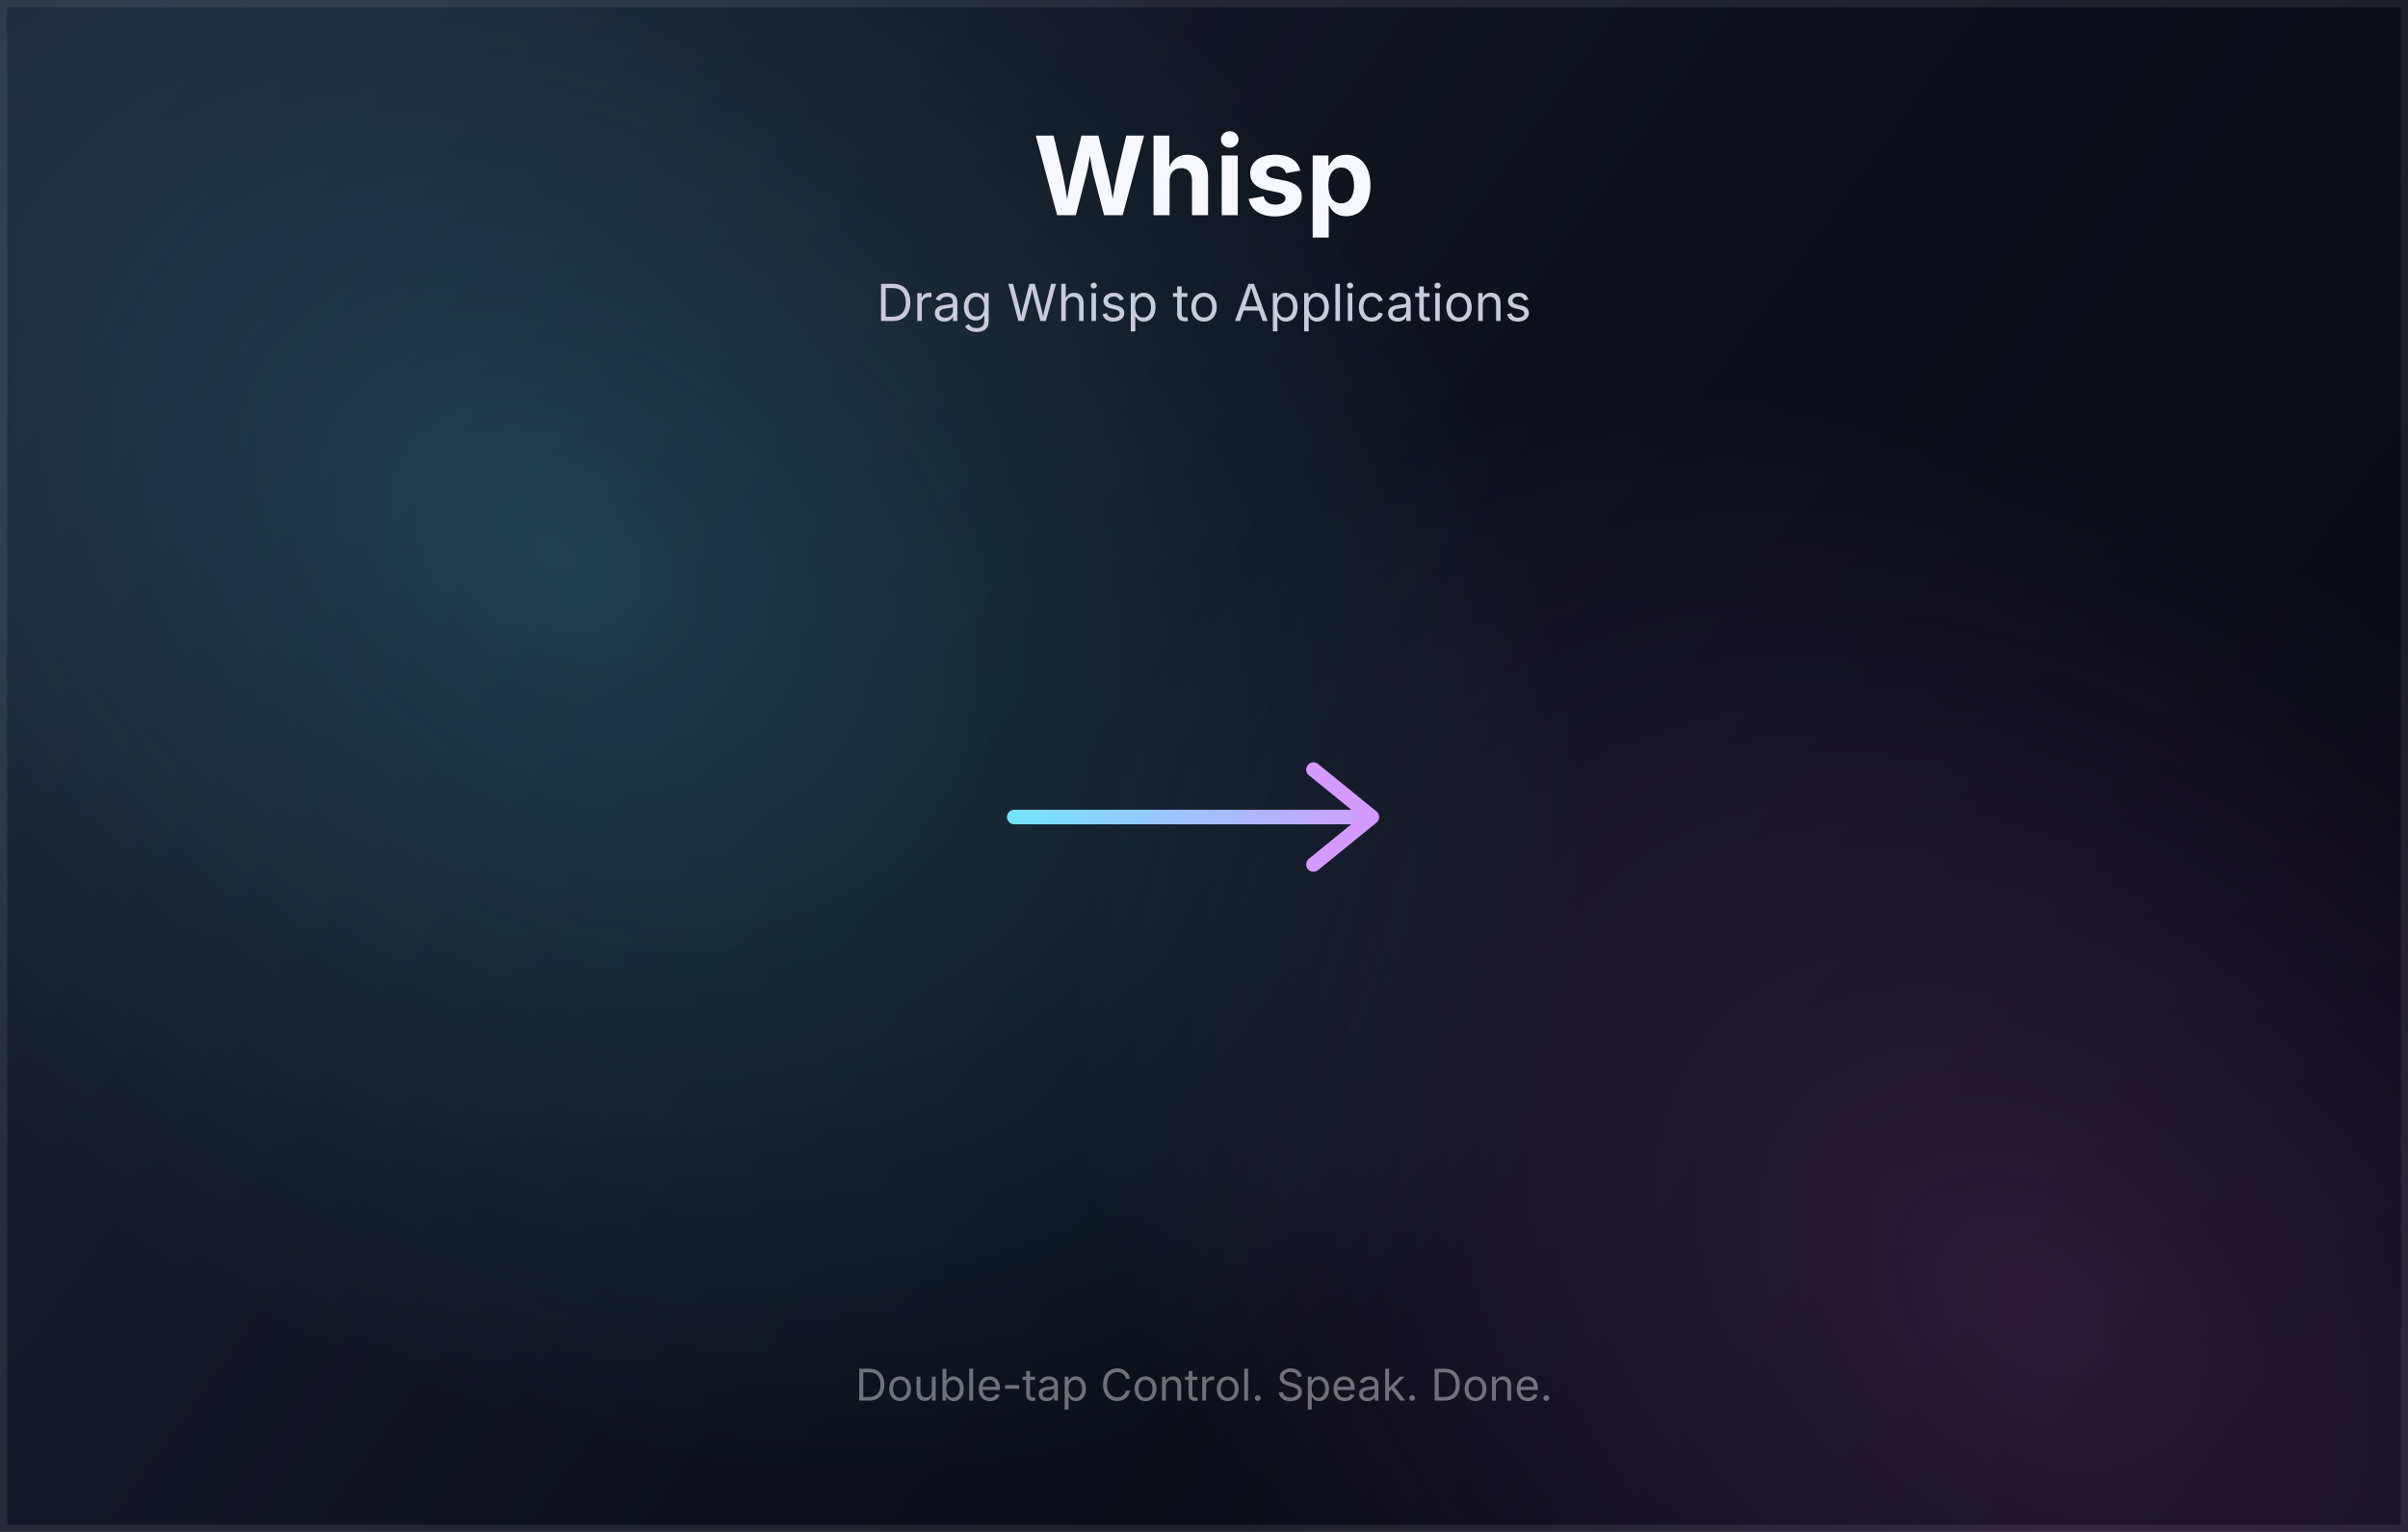
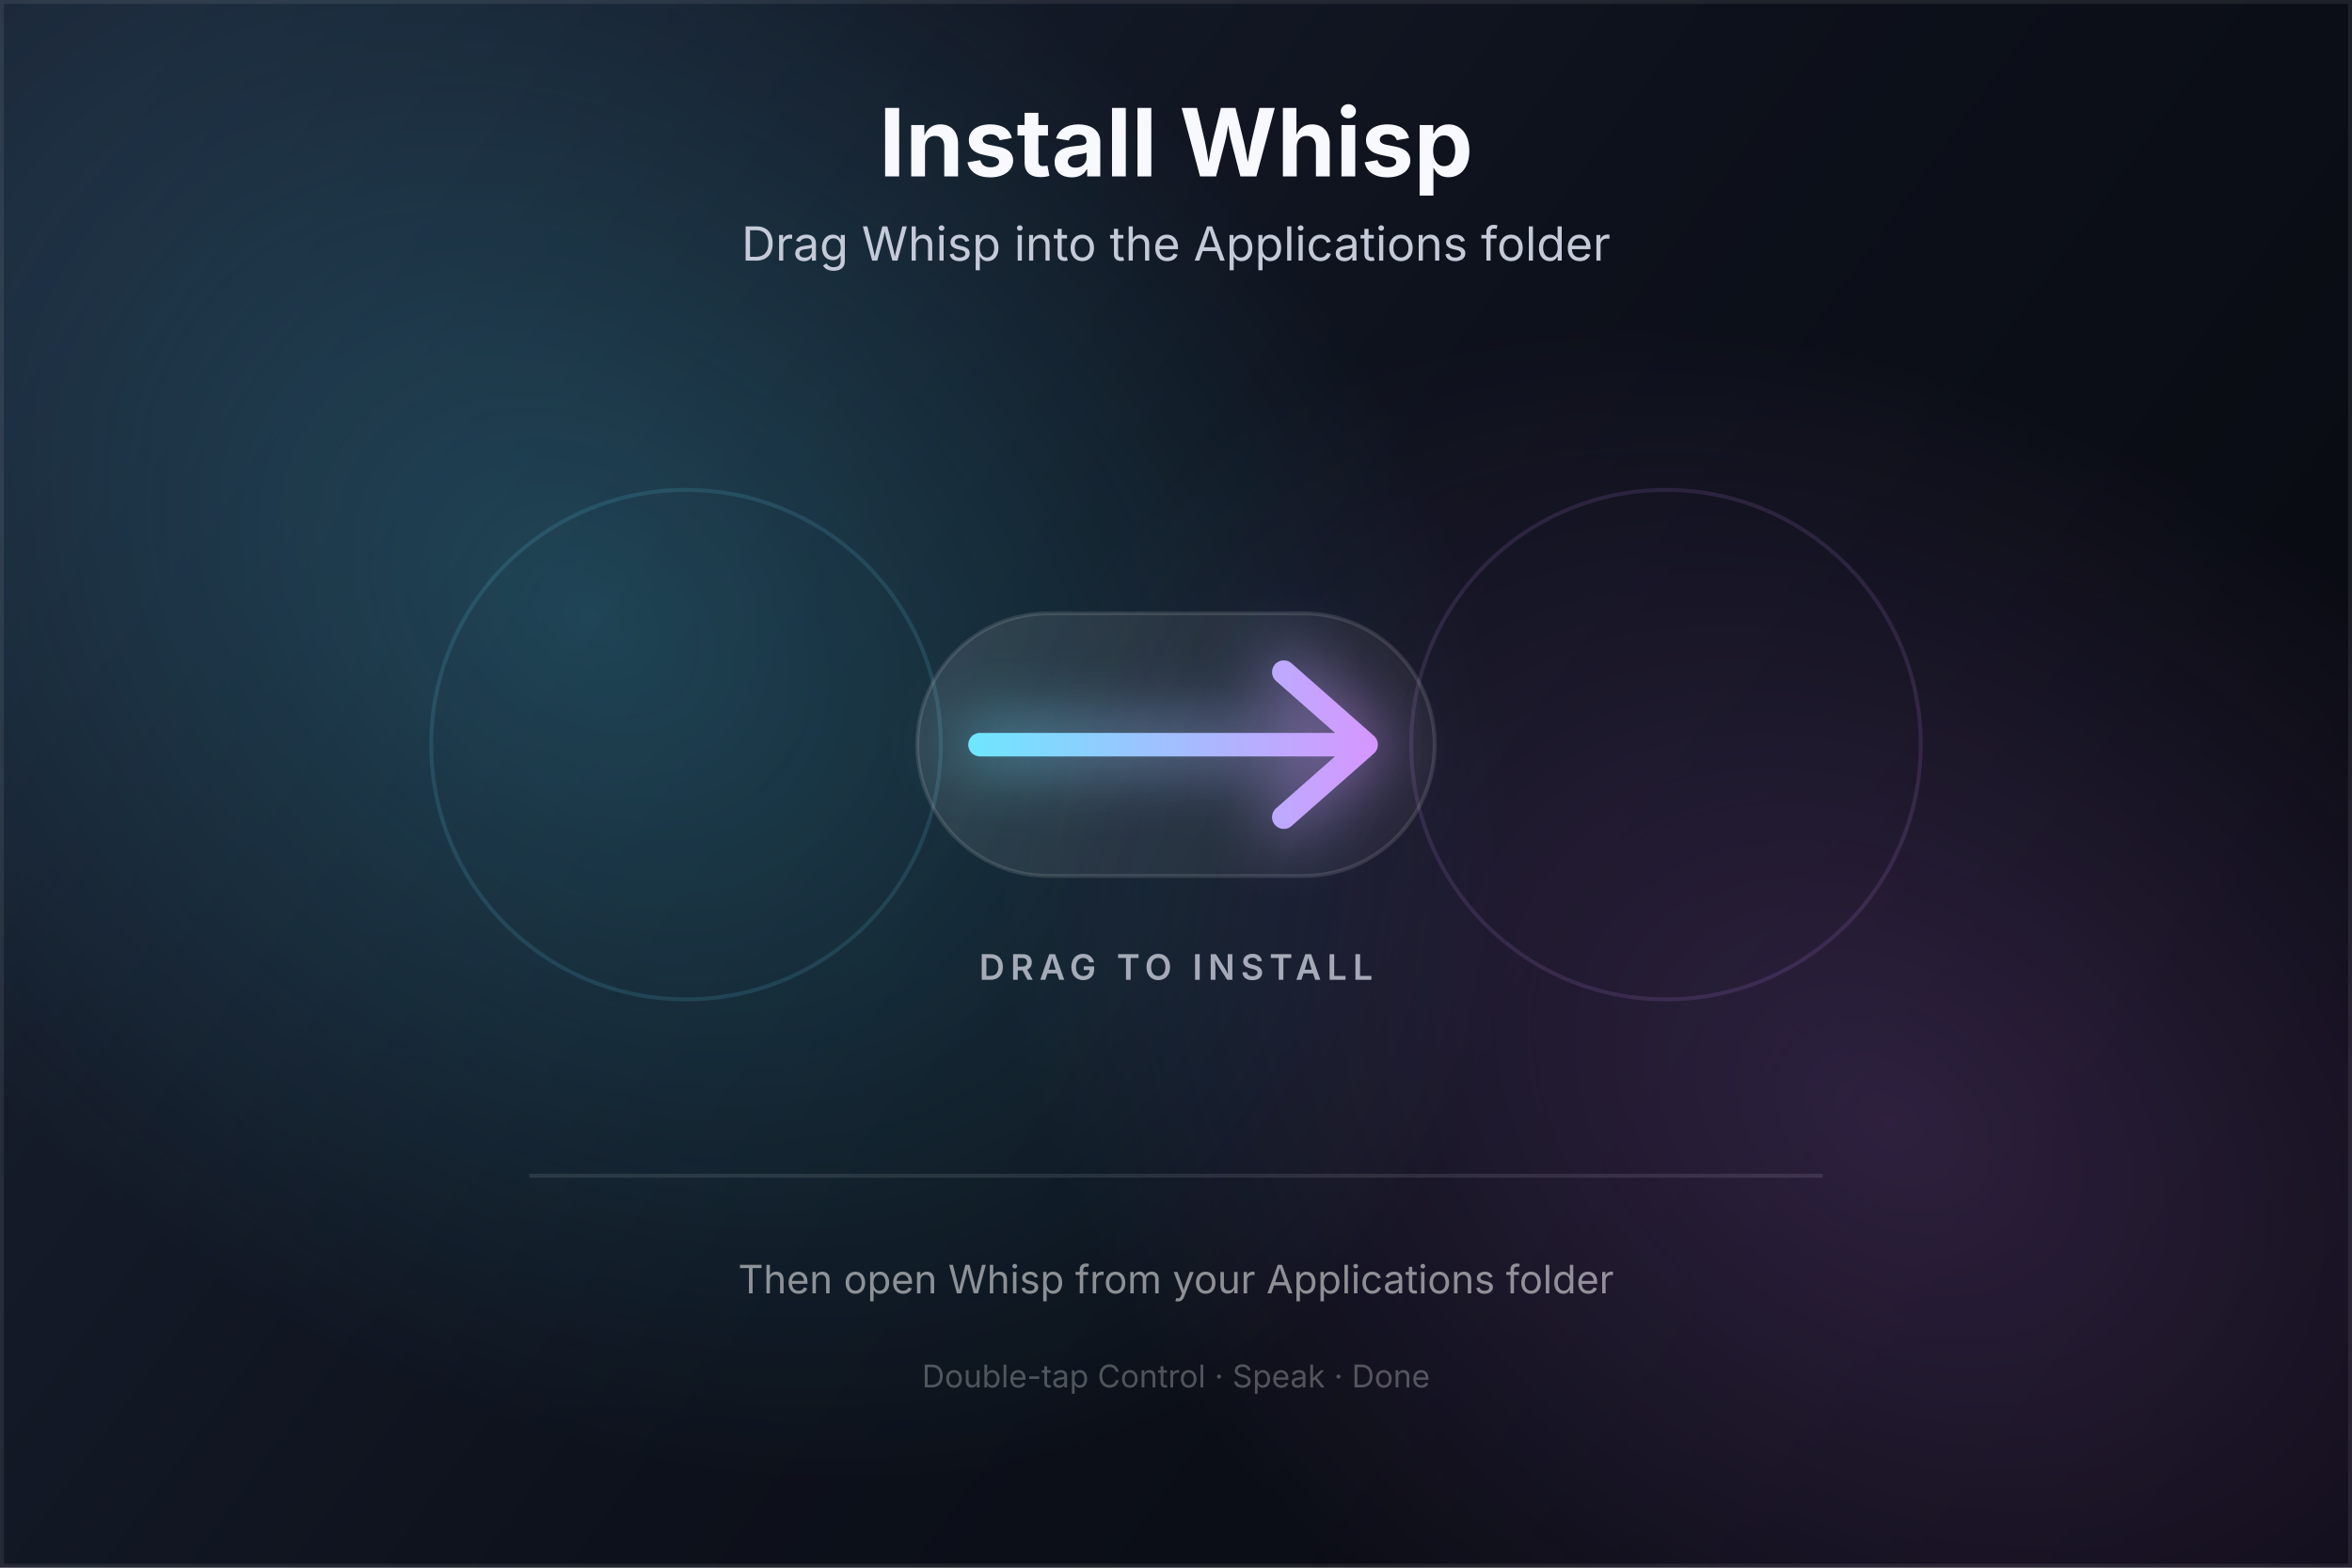
- <svg xmlns="http://www.w3.org/2000/svg" width="660" height="420" viewBox="0 0 660 420">
+ <svg xmlns="http://www.w3.org/2000/svg" width="1200" height="800" viewBox="0 0 1200 800">
  <defs>
-     <linearGradient id="background" x1="45" y1="10" x2="615" y2="420" gradientUnits="userSpaceOnUse">
-       <stop stop-color="#1B2030" />
-       <stop offset="0.54" stop-color="#0D1019" />
-       <stop offset="1" stop-color="#07080D" />
+     <linearGradient id="background" x1="70" y1="20" x2="1130" y2="790" gradientUnits="userSpaceOnUse">
+       <stop stop-color="#1A2233" />
+       <stop offset="0.5" stop-color="#0D111B" />
+       <stop offset="1" stop-color="#08090F" />
    </linearGradient>
-     <radialGradient id="blueGlow" cx="0" cy="0" r="1" gradientTransform="translate(151 151) rotate(35) scale(310 220)" gradientUnits="userSpaceOnUse">
-       <stop stop-color="#4ED9FF" stop-opacity="0.19" />
-       <stop offset="1" stop-color="#4ED9FF" stop-opacity="0" />
+     <radialGradient id="leftGlow" cx="0" cy="0" r="1" gradientTransform="translate(300 315) rotate(38) scale(520 390)" gradientUnits="userSpaceOnUse">
+       <stop stop-color="#4BDFFF" stop-opacity="0.22" />
+       <stop offset="1" stop-color="#4BDFFF" stop-opacity="0" />
    </radialGradient>
-     <radialGradient id="pinkGlow" cx="0" cy="0" r="1" gradientTransform="translate(558 358) rotate(-140) scale(300 210)" gradientUnits="userSpaceOnUse">
-       <stop stop-color="#CF76FF" stop-opacity="0.16" />
-       <stop offset="1" stop-color="#CF76FF" stop-opacity="0" />
+     <radialGradient id="rightGlow" cx="0" cy="0" r="1" gradientTransform="translate(965 575) rotate(-145) scale(500 360)" gradientUnits="userSpaceOnUse">
+       <stop stop-color="#D27CFF" stop-opacity="0.18" />
+       <stop offset="1" stop-color="#D27CFF" stop-opacity="0" />
    </radialGradient>
-     <linearGradient id="arrow" x1="276" y1="250" x2="384" y2="250" gradientUnits="userSpaceOnUse">
-       <stop stop-color="#73E4FF" />
-       <stop offset="1" stop-color="#D49AFF" />
+     <linearGradient id="arrow" x1="490" y1="380" x2="710" y2="380" gradientUnits="userSpaceOnUse">
+       <stop stop-color="#6CE8FF" />
+       <stop offset="1" stop-color="#DA93FF" />
    </linearGradient>
+     <linearGradient id="glass" x1="468" y1="313" x2="732" y2="447" gradientUnits="userSpaceOnUse">
+       <stop stop-color="#FFFFFF" stop-opacity="0.11" />
+       <stop offset="1" stop-color="#FFFFFF" stop-opacity="0.035" />
+     </linearGradient>
+     <filter id="arrowGlow" x="440" y="270" width="320" height="220" filterUnits="userSpaceOnUse">
+       <feGaussianBlur stdDeviation="16" />
+     </filter>
  </defs>
-   <rect width="660" height="420" fill="url(#background)" />
-   <rect width="660" height="420" fill="url(#blueGlow)" />
-   <rect width="660" height="420" fill="url(#pinkGlow)" />
-   <path d="M1 1H659V419H1V1Z" fill="none" stroke="#fff" stroke-opacity="0.08" stroke-width="2" />
-   <text x="330" y="59" text-anchor="middle" fill="#F7F8FF" font-family="-apple-system, BlinkMacSystemFont, sans-serif" font-size="30" font-weight="650">Whisp</text>
-   <text x="330" y="88" text-anchor="middle" fill="#C7CBDA" font-family="-apple-system, BlinkMacSystemFont, sans-serif" font-size="14">Drag Whisp to Applications</text>
-   <path d="M278 224H374" stroke="url(#arrow)" stroke-width="4" stroke-linecap="round" />
-   <path d="M360 211L376 224L360 237" fill="none" stroke="#D49AFF" stroke-width="4" stroke-linecap="round" stroke-linejoin="round" />
-   <text x="330" y="384" text-anchor="middle" fill="#FFFFFF" fill-opacity="0.4" font-family="-apple-system, BlinkMacSystemFont, sans-serif" font-size="12">Double-tap Control. Speak. Done.</text>
+   <rect width="1200" height="800" fill="url(#background)" />
+   <rect width="1200" height="800" fill="url(#leftGlow)" />
+   <rect width="1200" height="800" fill="url(#rightGlow)" />
+   <path d="M1 1H1199V799H1V1Z" fill="none" stroke="#FFFFFF" stroke-opacity="0.08" stroke-width="2" />
+   <text x="600" y="90" text-anchor="middle" fill="#F8F9FF" font-family="-apple-system, BlinkMacSystemFont, sans-serif" font-size="48" font-weight="680">Install Whisp</text>
+   <text x="600" y="133" text-anchor="middle" fill="#C5CAD9" font-family="-apple-system, BlinkMacSystemFont, sans-serif" font-size="24">Drag Whisp into the Applications folder</text>
+   <circle cx="350" cy="380" r="130" fill="none" stroke="#72E5FF" stroke-opacity="0.13" stroke-width="2" />
+   <circle cx="850" cy="380" r="130" fill="none" stroke="#D397FF" stroke-opacity="0.13" stroke-width="2" />
+   <rect x="468" y="313" width="264" height="134" rx="67" fill="url(#glass)" stroke="#FFFFFF" stroke-opacity="0.12" stroke-width="2" />
+   <path d="M500 380H692M655 343L697 380L655 417" fill="none" stroke="url(#arrow)" stroke-opacity="0.45" stroke-width="24" stroke-linecap="round" stroke-linejoin="round" filter="url(#arrowGlow)" />
+   <path d="M500 380H692M655 343L697 380L655 417" fill="none" stroke="url(#arrow)" stroke-width="12" stroke-linecap="round" stroke-linejoin="round" />
+   <text x="600" y="500" text-anchor="middle" fill="#DCE0EC" fill-opacity="0.72" font-family="-apple-system, BlinkMacSystemFont, sans-serif" font-size="18" font-weight="600" letter-spacing="3">DRAG TO INSTALL</text>
+   <path d="M270 600H930" stroke="#FFFFFF" stroke-opacity="0.1" stroke-width="2" />
+   <text x="600" y="660" text-anchor="middle" fill="#FFFFFF" fill-opacity="0.52" font-family="-apple-system, BlinkMacSystemFont, sans-serif" font-size="20">Then open Whisp from your Applications folder</text>
+   <text x="600" y="708" text-anchor="middle" fill="#FFFFFF" fill-opacity="0.28" font-family="-apple-system, BlinkMacSystemFont, sans-serif" font-size="16">Double-tap Control · Speak · Done</text>
</svg>
